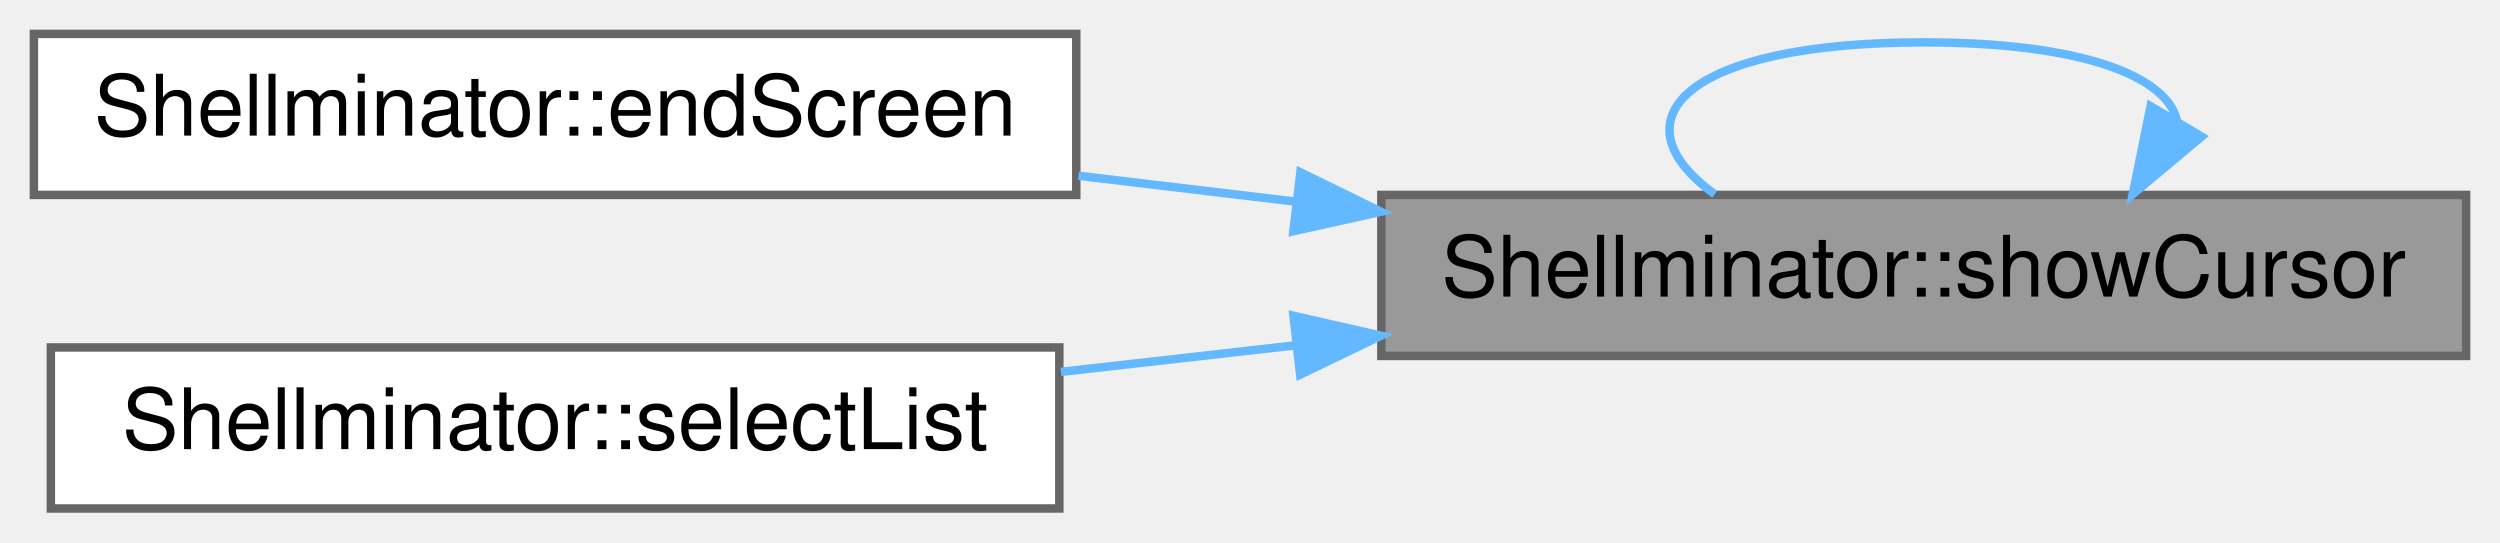
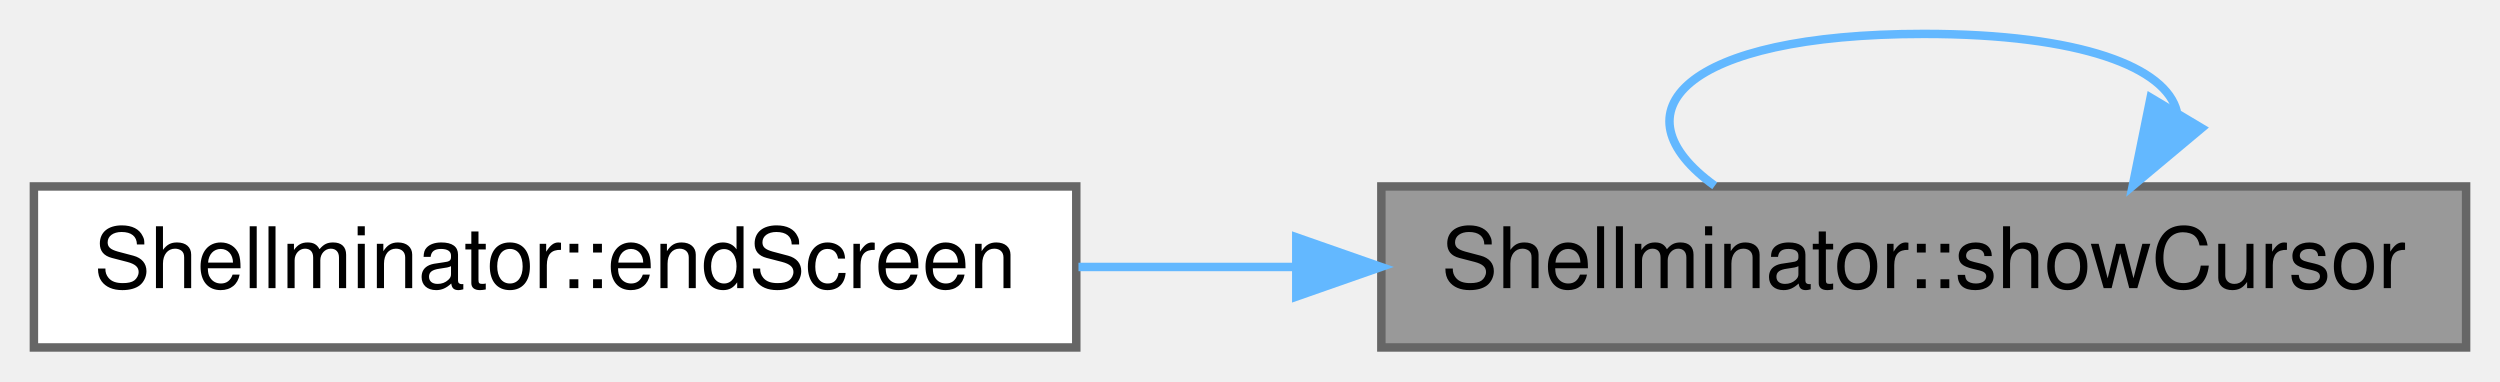
- <svg xmlns="http://www.w3.org/2000/svg" xmlns:xlink="http://www.w3.org/1999/xlink" width="295pt" height="64pt" viewBox="0.00 0.00 295.00 64.00">
-   <g id="graph0" class="graph" transform="scale(1 1) rotate(0) translate(4 60)">
+ <svg xmlns="http://www.w3.org/2000/svg" xmlns:xlink="http://www.w3.org/1999/xlink" width="295pt" height="45pt" viewBox="0.00 0.00 295.00 45.00">
+   <g id="graph0" class="graph" transform="scale(1 1) rotate(0) translate(4 41)">
    <g id="node1" class="node">
      <g id="a_node1">
        <a xlink:title="Show the cursor.">
-           <polygon fill="#999999" stroke="#666666" points="287,-37 159,-37 159,-18 287,-18 287,-37" />
-           <text text-anchor="middle" x="223" y="-25" font-family="Helvetica,sans-Serif" font-size="10.00">Shellminator::showCursor</text>
+           <polygon fill="#999999" stroke="#666666" points="287,-19 159,-19 159,0 287,0 287,-19" />
+           <text text-anchor="middle" x="223" y="-7" font-family="Helvetica,sans-Serif" font-size="10.00">Shellminator::showCursor</text>
        </a>
      </g>
    </g>
-     <g id="edge3" class="edge">
-       <path fill="none" stroke="#63b8ff" d="M252.87,-45.82C251.62,-51.01 241.66,-55 223,-55 194.56,-55 186.34,-45.73 198.34,-37.08" />
-       <polygon fill="#63b8ff" stroke="#63b8ff" points="255.79,-43.88 247.66,-37.08 249.77,-47.47 255.79,-43.88" />
+     <g id="edge2" class="edge">
+       <path fill="none" stroke="#63b8ff" d="M252.87,-27.82C251.62,-33.01 241.66,-37 223,-37 194.56,-37 186.34,-27.73 198.34,-19.08" />
+       <polygon fill="#63b8ff" stroke="#63b8ff" points="255.79,-25.88 247.66,-19.08 249.77,-29.47 255.79,-25.88" />
    </g>
    <g id="node2" class="node">
      <g id="a_node2">
        <a xlink:href="class_shellminator.html#a95945bd5860aaed1ac544da1b3800447" target="_top" xlink:title="Abort Screen session.">
-           <polygon fill="white" stroke="#666666" points="123,-56 0,-56 0,-37 123,-37 123,-56" />
-           <text text-anchor="middle" x="61.5" y="-44" font-family="Helvetica,sans-Serif" font-size="10.00">Shellminator::endScreen</text>
+           <polygon fill="white" stroke="#666666" points="123,-19 0,-19 0,0 123,0 123,-19" />
+           <text text-anchor="middle" x="61.5" y="-7" font-family="Helvetica,sans-Serif" font-size="10.00">Shellminator::endScreen</text>
        </a>
      </g>
    </g>
    <g id="edge1" class="edge">
-       <path fill="none" stroke="#63b8ff" d="M148.95,-36.2C140.35,-37.23 131.66,-38.26 123.26,-39.26" />
-       <polygon fill="#63b8ff" stroke="#63b8ff" points="149.45,-39.67 158.96,-35.01 148.62,-32.72 149.45,-39.67" />
-     </g>
-     <g id="node3" class="node">
-       <g id="a_node3">
-         <a xlink:href="class_shellminator.html#abda51506ee9282323c3365bcb8d8a7cd" target="_top" xlink:title="Select list.">
-           <polygon fill="white" stroke="#666666" points="121,-19 2,-19 2,0 121,0 121,-19" />
-           <text text-anchor="middle" x="61.5" y="-7" font-family="Helvetica,sans-Serif" font-size="10.00">Shellminator::selectList</text>
-         </a>
-       </g>
-     </g>
-     <g id="edge2" class="edge">
-       <path fill="none" stroke="#63b8ff" d="M148.94,-19.26C139.64,-18.21 130.22,-17.14 121.19,-16.12" />
-       <polygon fill="#63b8ff" stroke="#63b8ff" points="148.63,-22.74 158.96,-20.39 149.42,-15.79 148.63,-22.74" />
+       <path fill="none" stroke="#63b8ff" d="M148.95,-9.5C140.35,-9.5 131.66,-9.5 123.26,-9.5" />
+       <polygon fill="#63b8ff" stroke="#63b8ff" points="148.96,-13 158.96,-9.5 148.96,-6 148.96,-13" />
    </g>
  </g>
</svg>
